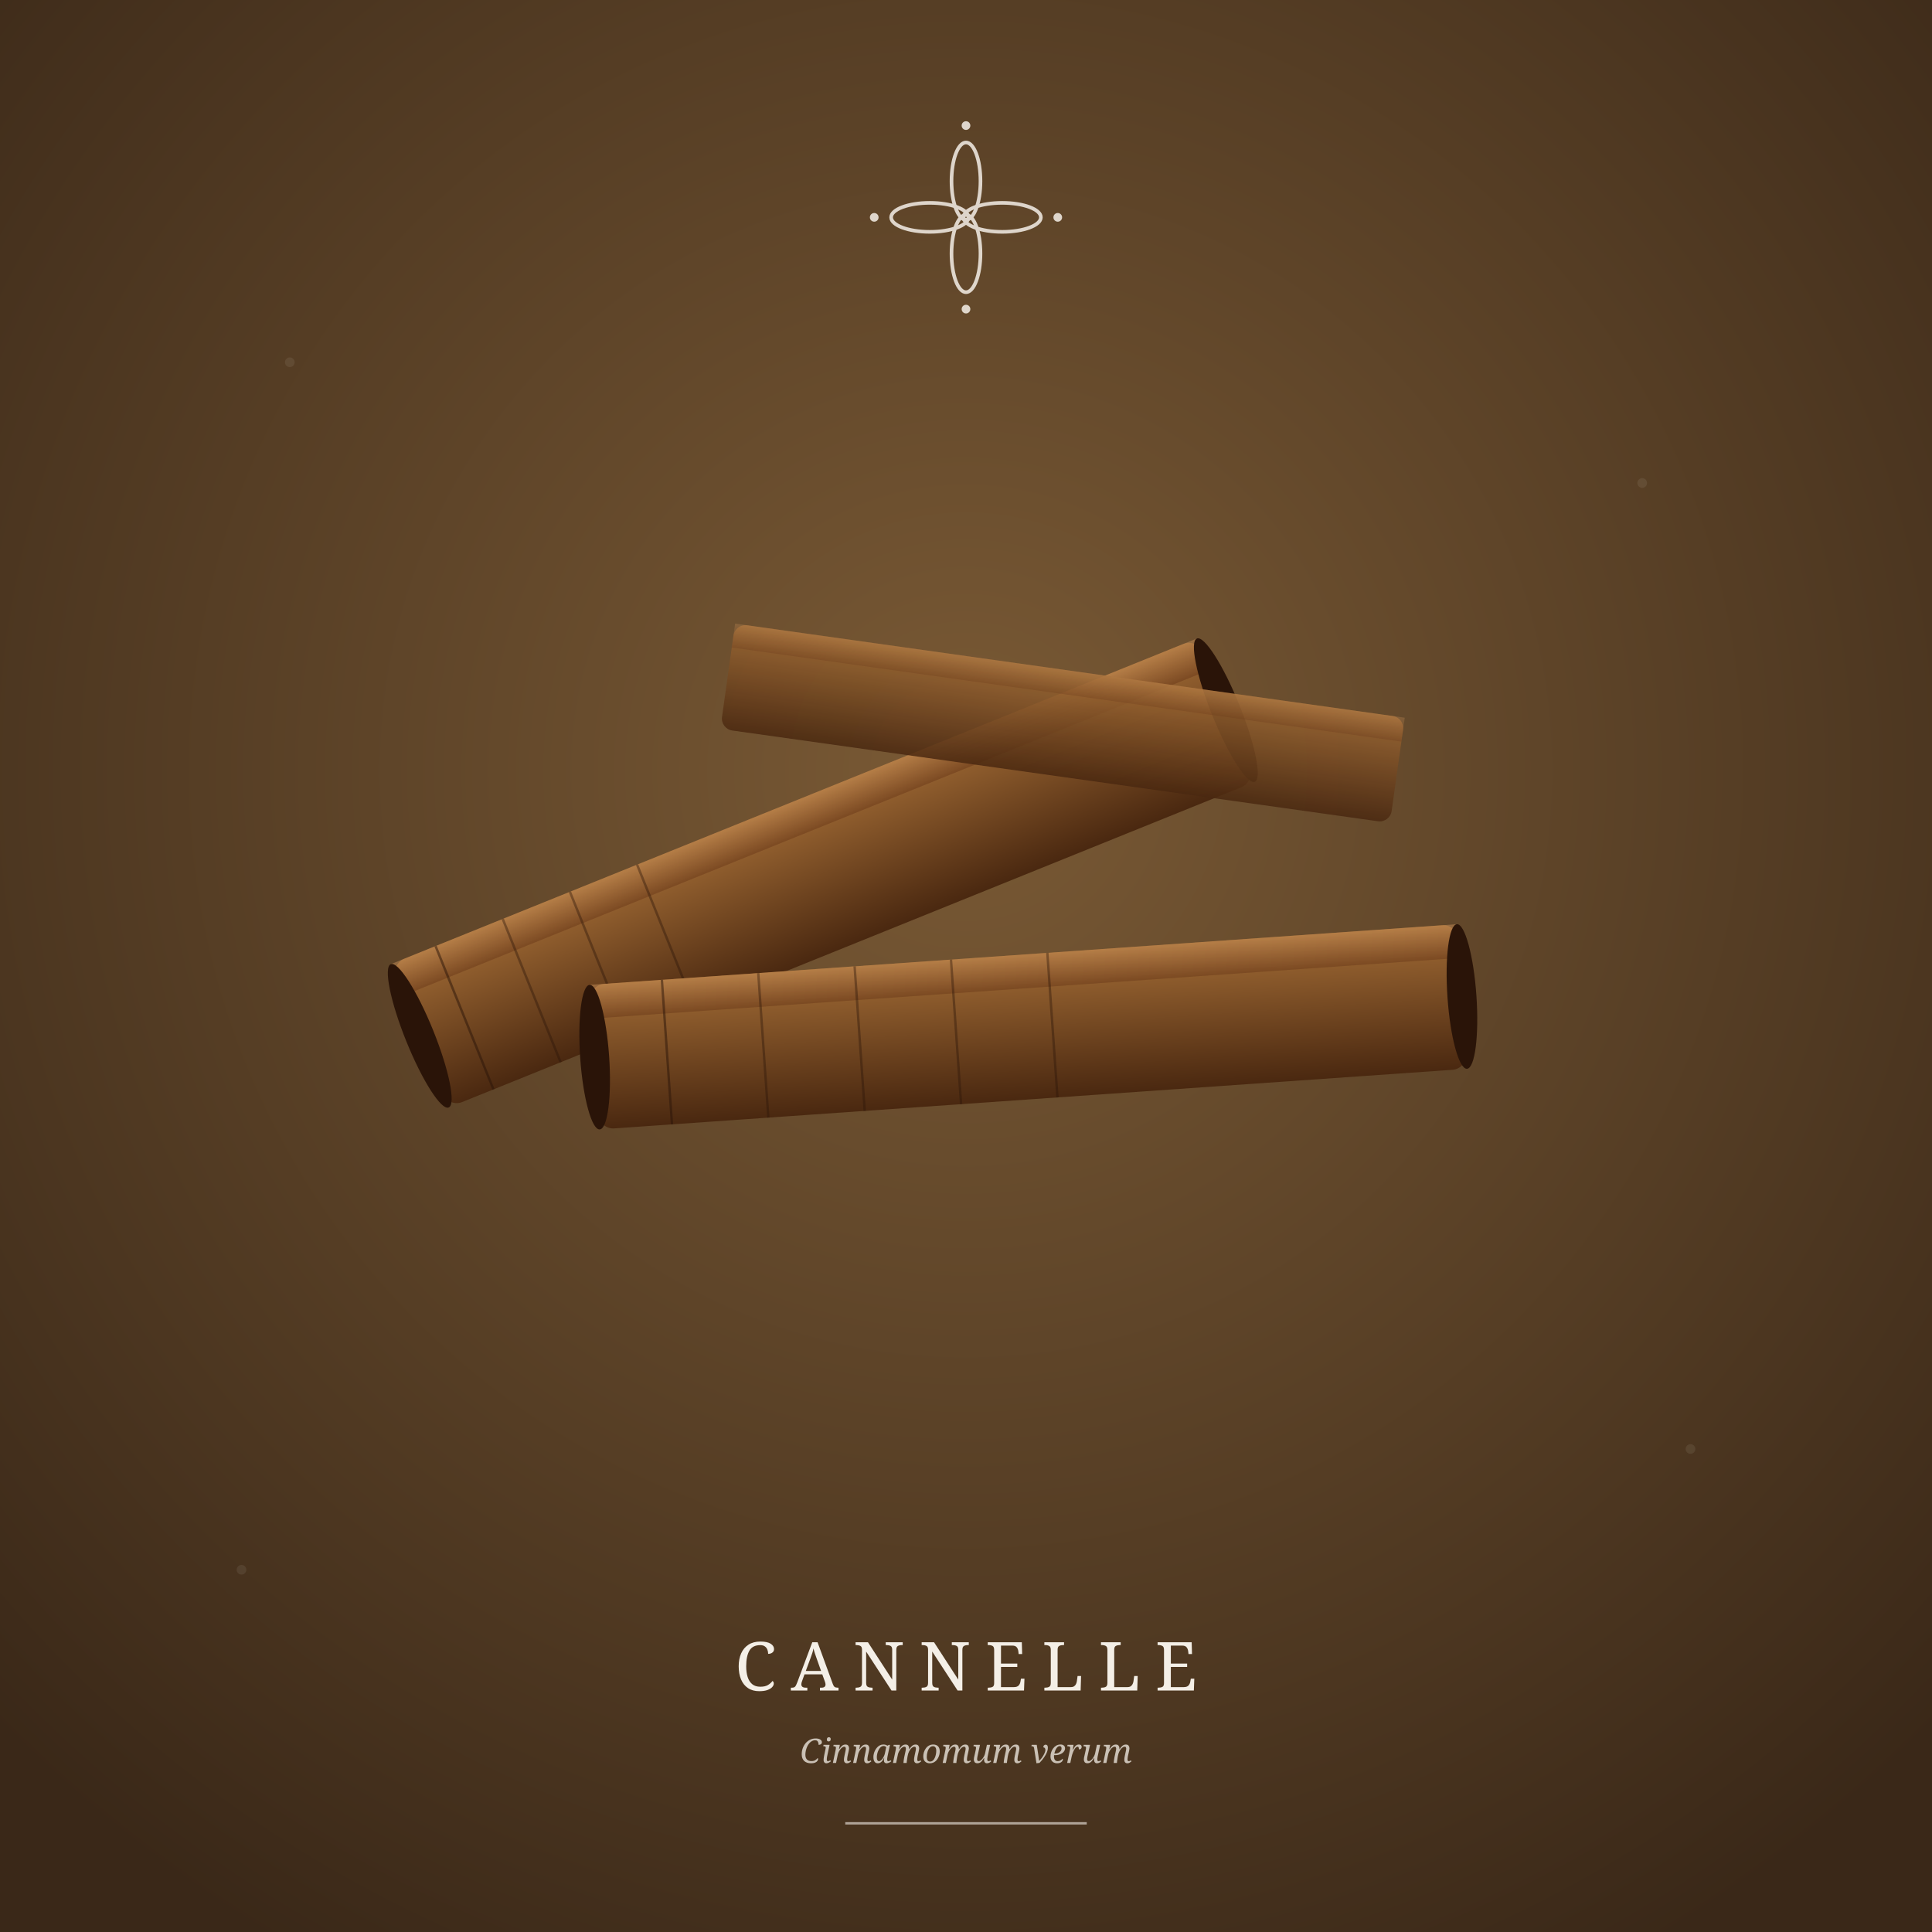
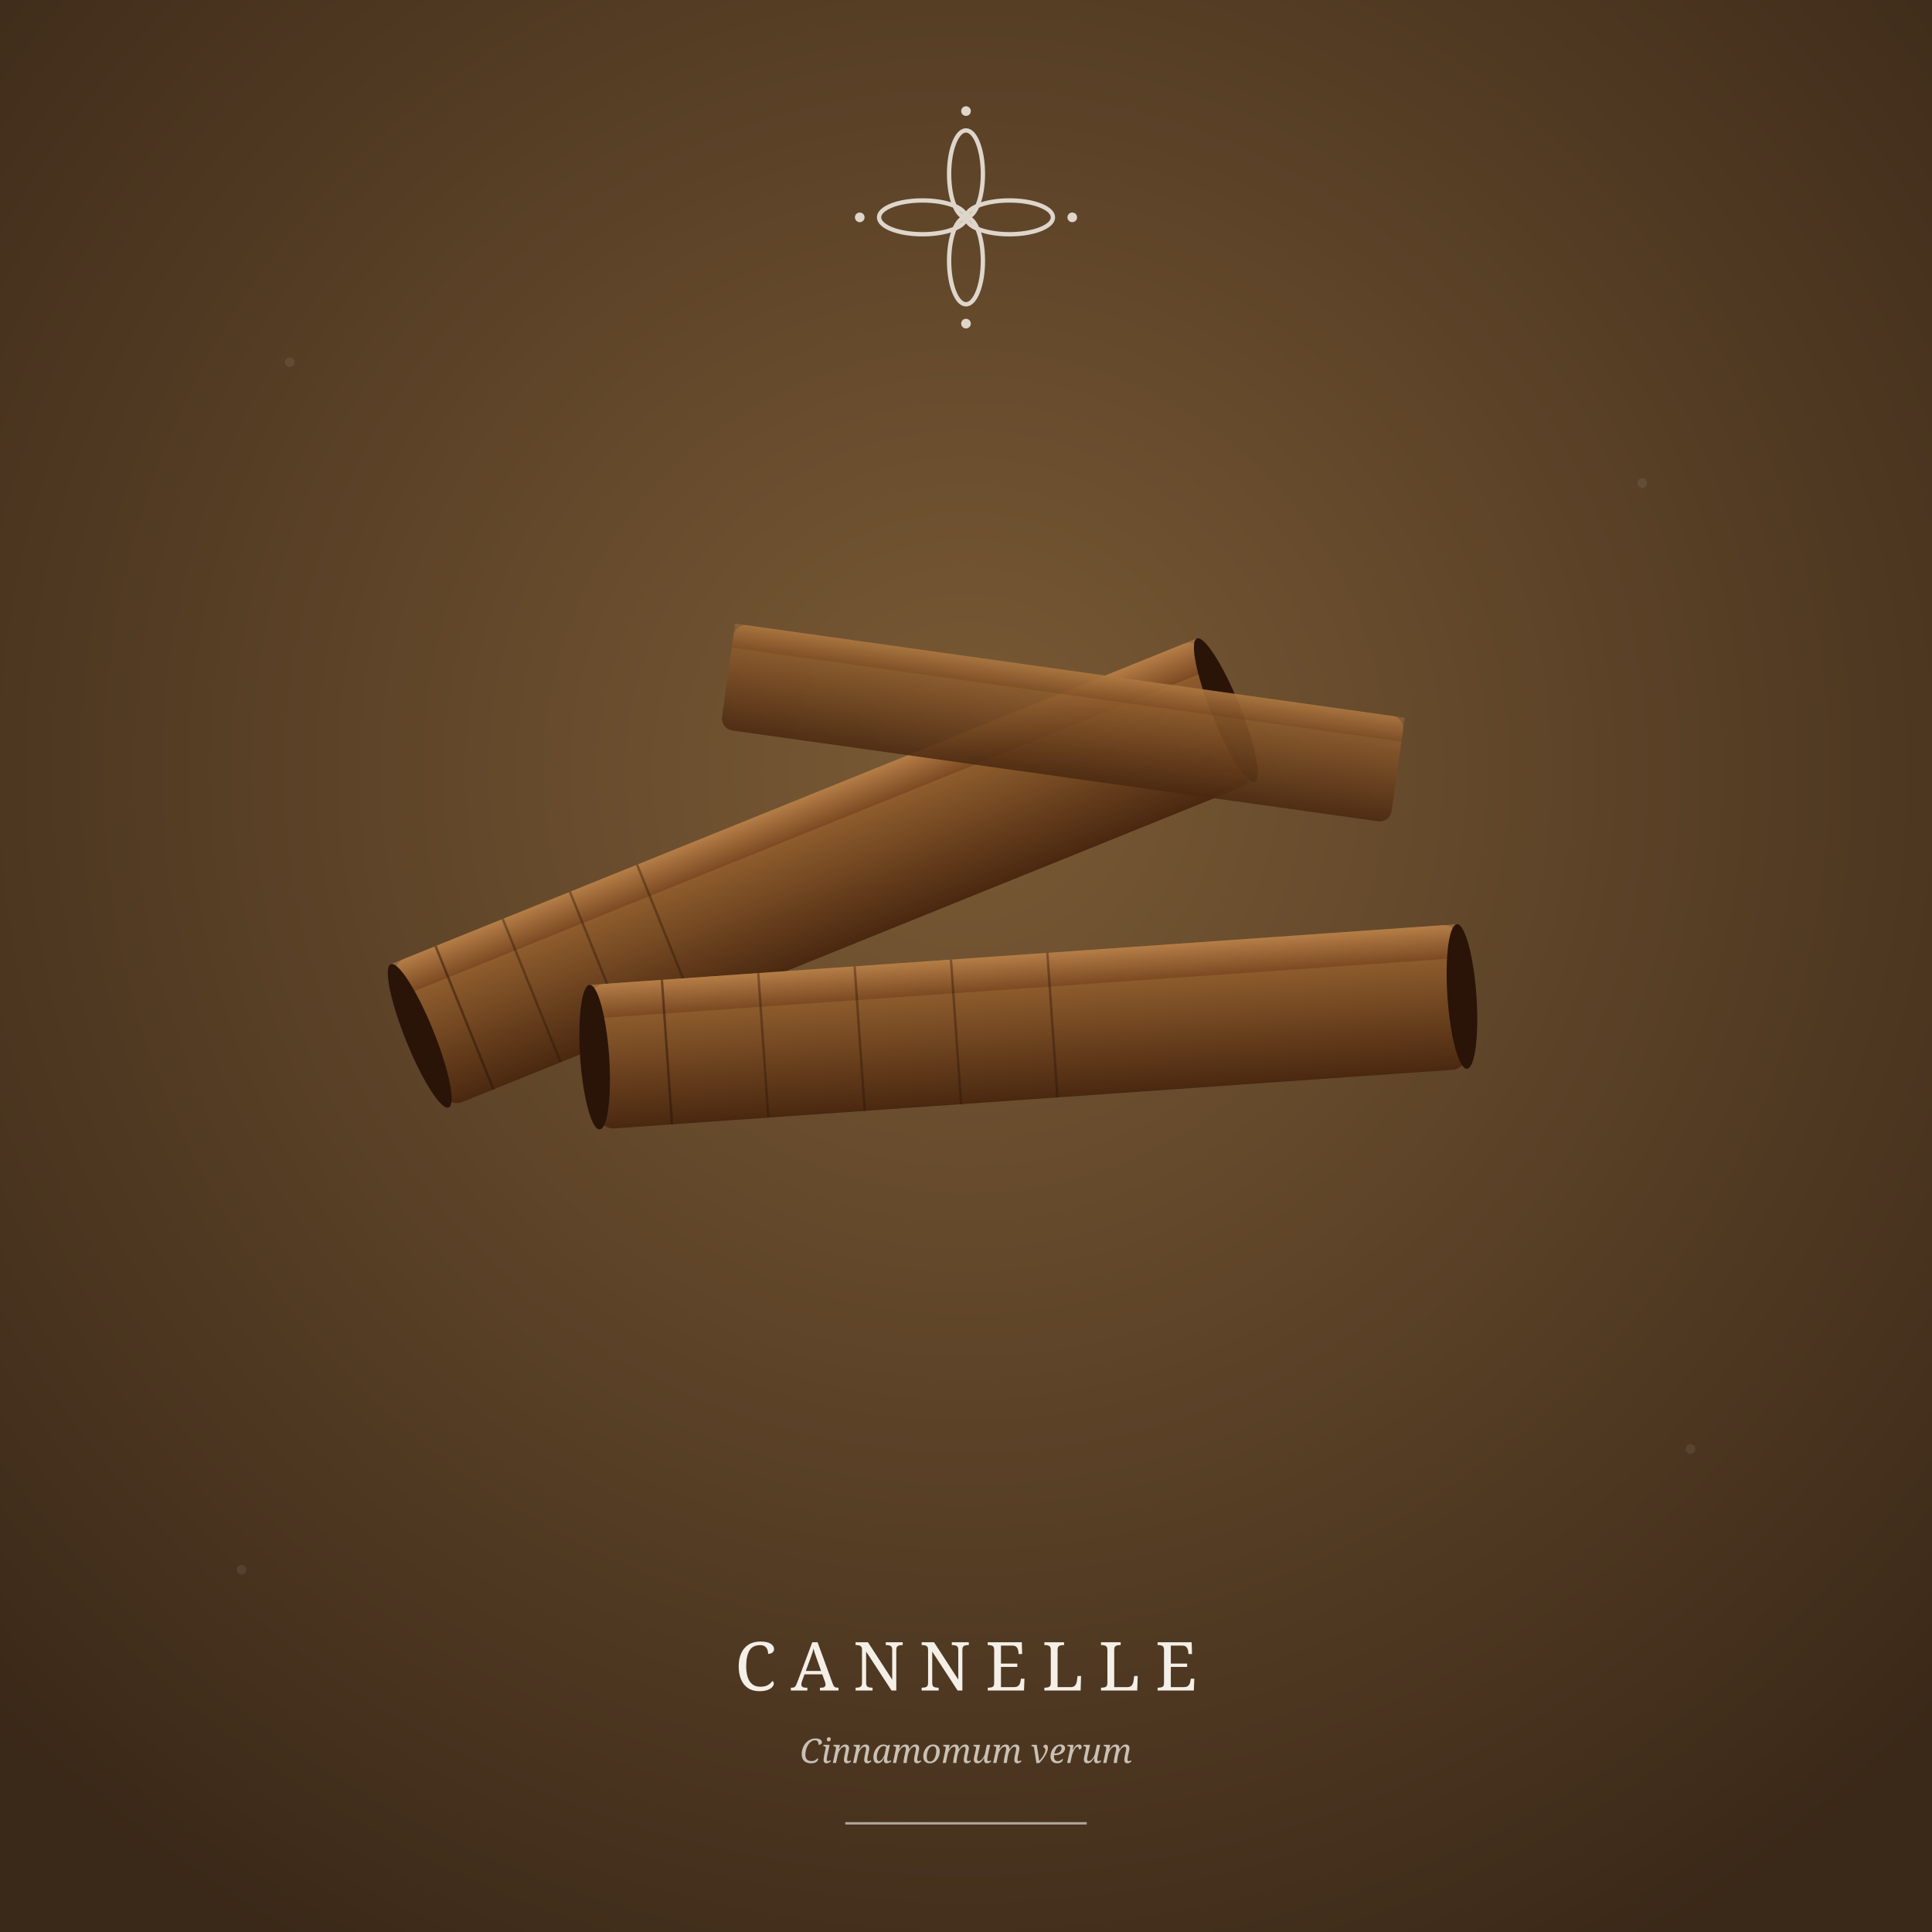
<svg xmlns="http://www.w3.org/2000/svg" viewBox="0 0 800 800" width="800" height="800">
  <defs>
    <radialGradient id="cbg" cx="50%" cy="40%" r="70%">
      <stop offset="0%" stop-color="#7a5a35" />
      <stop offset="100%" stop-color="#3a2818" />
    </radialGradient>
    <linearGradient id="cinn" x1="0" y1="0" x2="0" y2="1">
      <stop offset="0%" stop-color="#a16b35" />
      <stop offset="100%" stop-color="#4a2810" />
    </linearGradient>
    <linearGradient id="cinnHi" x1="0" y1="0" x2="0" y2="1">
      <stop offset="0%" stop-color="#c89058" />
      <stop offset="100%" stop-color="#6a3818" />
    </linearGradient>
  </defs>
  <rect width="800" height="800" fill="url(#cbg)" />
  <g fill="#f4efe7" opacity="0.08">
    <circle cx="120" cy="150" r="2" />
    <circle cx="680" cy="200" r="2" />
    <circle cx="100" cy="650" r="2" />
    <circle cx="700" cy="600" r="2" />
  </g>
  <g transform="translate(400 400) rotate(-12)">
    <g transform="translate(-50 -50) rotate(-10)">
      <rect x="-180" y="-32" width="360" height="64" rx="6" fill="url(#cinn)" />
      <rect x="-180" y="-32" width="360" height="14" fill="url(#cinnHi)" opacity="0.5" />
      <ellipse cx="-180" cy="0" rx="6" ry="32" fill="#2a1408" />
      <ellipse cx="180" cy="0" rx="6" ry="32" fill="#2a1408" />
      <line x1="-160" y1="-32" x2="-160" y2="32" stroke="#2a1408" stroke-width="1" opacity="0.5" />
      <line x1="-130" y1="-32" x2="-130" y2="32" stroke="#2a1408" stroke-width="1" opacity="0.4" />
      <line x1="-100" y1="-32" x2="-100" y2="32" stroke="#2a1408" stroke-width="1" opacity="0.4" />
      <line x1="-70" y1="-32" x2="-70" y2="32" stroke="#2a1408" stroke-width="1" opacity="0.4" />
    </g>
    <g transform="translate(20 30) rotate(8)">
      <rect x="-180" y="-30" width="360" height="60" rx="6" fill="url(#cinn)" />
      <rect x="-180" y="-30" width="360" height="14" fill="url(#cinnHi)" opacity="0.5" />
      <ellipse cx="-180" cy="0" rx="6" ry="30" fill="#2a1408" />
      <ellipse cx="180" cy="0" rx="6" ry="30" fill="#2a1408" />
      <line x1="-150" y1="-30" x2="-150" y2="30" stroke="#2a1408" stroke-width="1" opacity="0.5" />
      <line x1="-110" y1="-30" x2="-110" y2="30" stroke="#2a1408" stroke-width="1" opacity="0.4" />
      <line x1="-70" y1="-30" x2="-70" y2="30" stroke="#2a1408" stroke-width="1" opacity="0.4" />
      <line x1="-30" y1="-30" x2="-30" y2="30" stroke="#2a1408" stroke-width="1" opacity="0.4" />
      <line x1="10" y1="-30" x2="10" y2="30" stroke="#2a1408" stroke-width="1" opacity="0.4" />
    </g>
    <g transform="translate(60 -90) rotate(20)">
      <rect x="-140" y="-22" width="280" height="44" rx="5" fill="url(#cinn)" opacity="0.85" />
      <rect x="-140" y="-22" width="280" height="10" fill="url(#cinnHi)" opacity="0.3" />
    </g>
  </g>
  <g transform="translate(400 90)" opacity="0.85">
-     <g stroke="#f4efe7" stroke-width="1.5" fill="none" stroke-linecap="round">
-       <ellipse cx="0" cy="-15" rx="6" ry="16" />
-       <ellipse cx="0" cy="15" rx="6" ry="16" />
-       <ellipse cx="-15" cy="0" rx="16" ry="6" />
-       <ellipse cx="15" cy="0" rx="16" ry="6" />
+     <g stroke="#f4efe7" stroke-width="1.8" fill="none" stroke-linecap="round" stroke-linejoin="round">
+       <ellipse cx="0" cy="-18" rx="7" ry="18" />
+       <ellipse cx="0" cy="18" rx="7" ry="18" />
+       <ellipse cx="-18" cy="0" rx="18" ry="7" />
+       <ellipse cx="18" cy="0" rx="18" ry="7" />
    </g>
    <g fill="#f4efe7">
-       <circle cx="0" cy="-38" r="1.8" />
-       <circle cx="0" cy="38" r="1.8" />
-       <circle cx="-38" cy="0" r="1.8" />
-       <circle cx="38" cy="0" r="1.8" />
+       <circle cx="0" cy="-44" r="2" />
+       <circle cx="0" cy="44" r="2" />
+       <circle cx="-44" cy="0" r="2" />
+       <circle cx="44" cy="0" r="2" />
    </g>
  </g>
  <text x="400" y="700" text-anchor="middle" fill="#f4efe7" font-family="serif" font-size="28" letter-spacing="6">CANNELLE</text>
  <text x="400" y="730" text-anchor="middle" fill="#f4efe7" font-family="serif" font-size="14" font-style="italic" opacity="0.75">Cinnamomum verum</text>
  <line x1="350" y1="755" x2="450" y2="755" stroke="#f4efe7" stroke-width="1" opacity="0.6" />
</svg>
